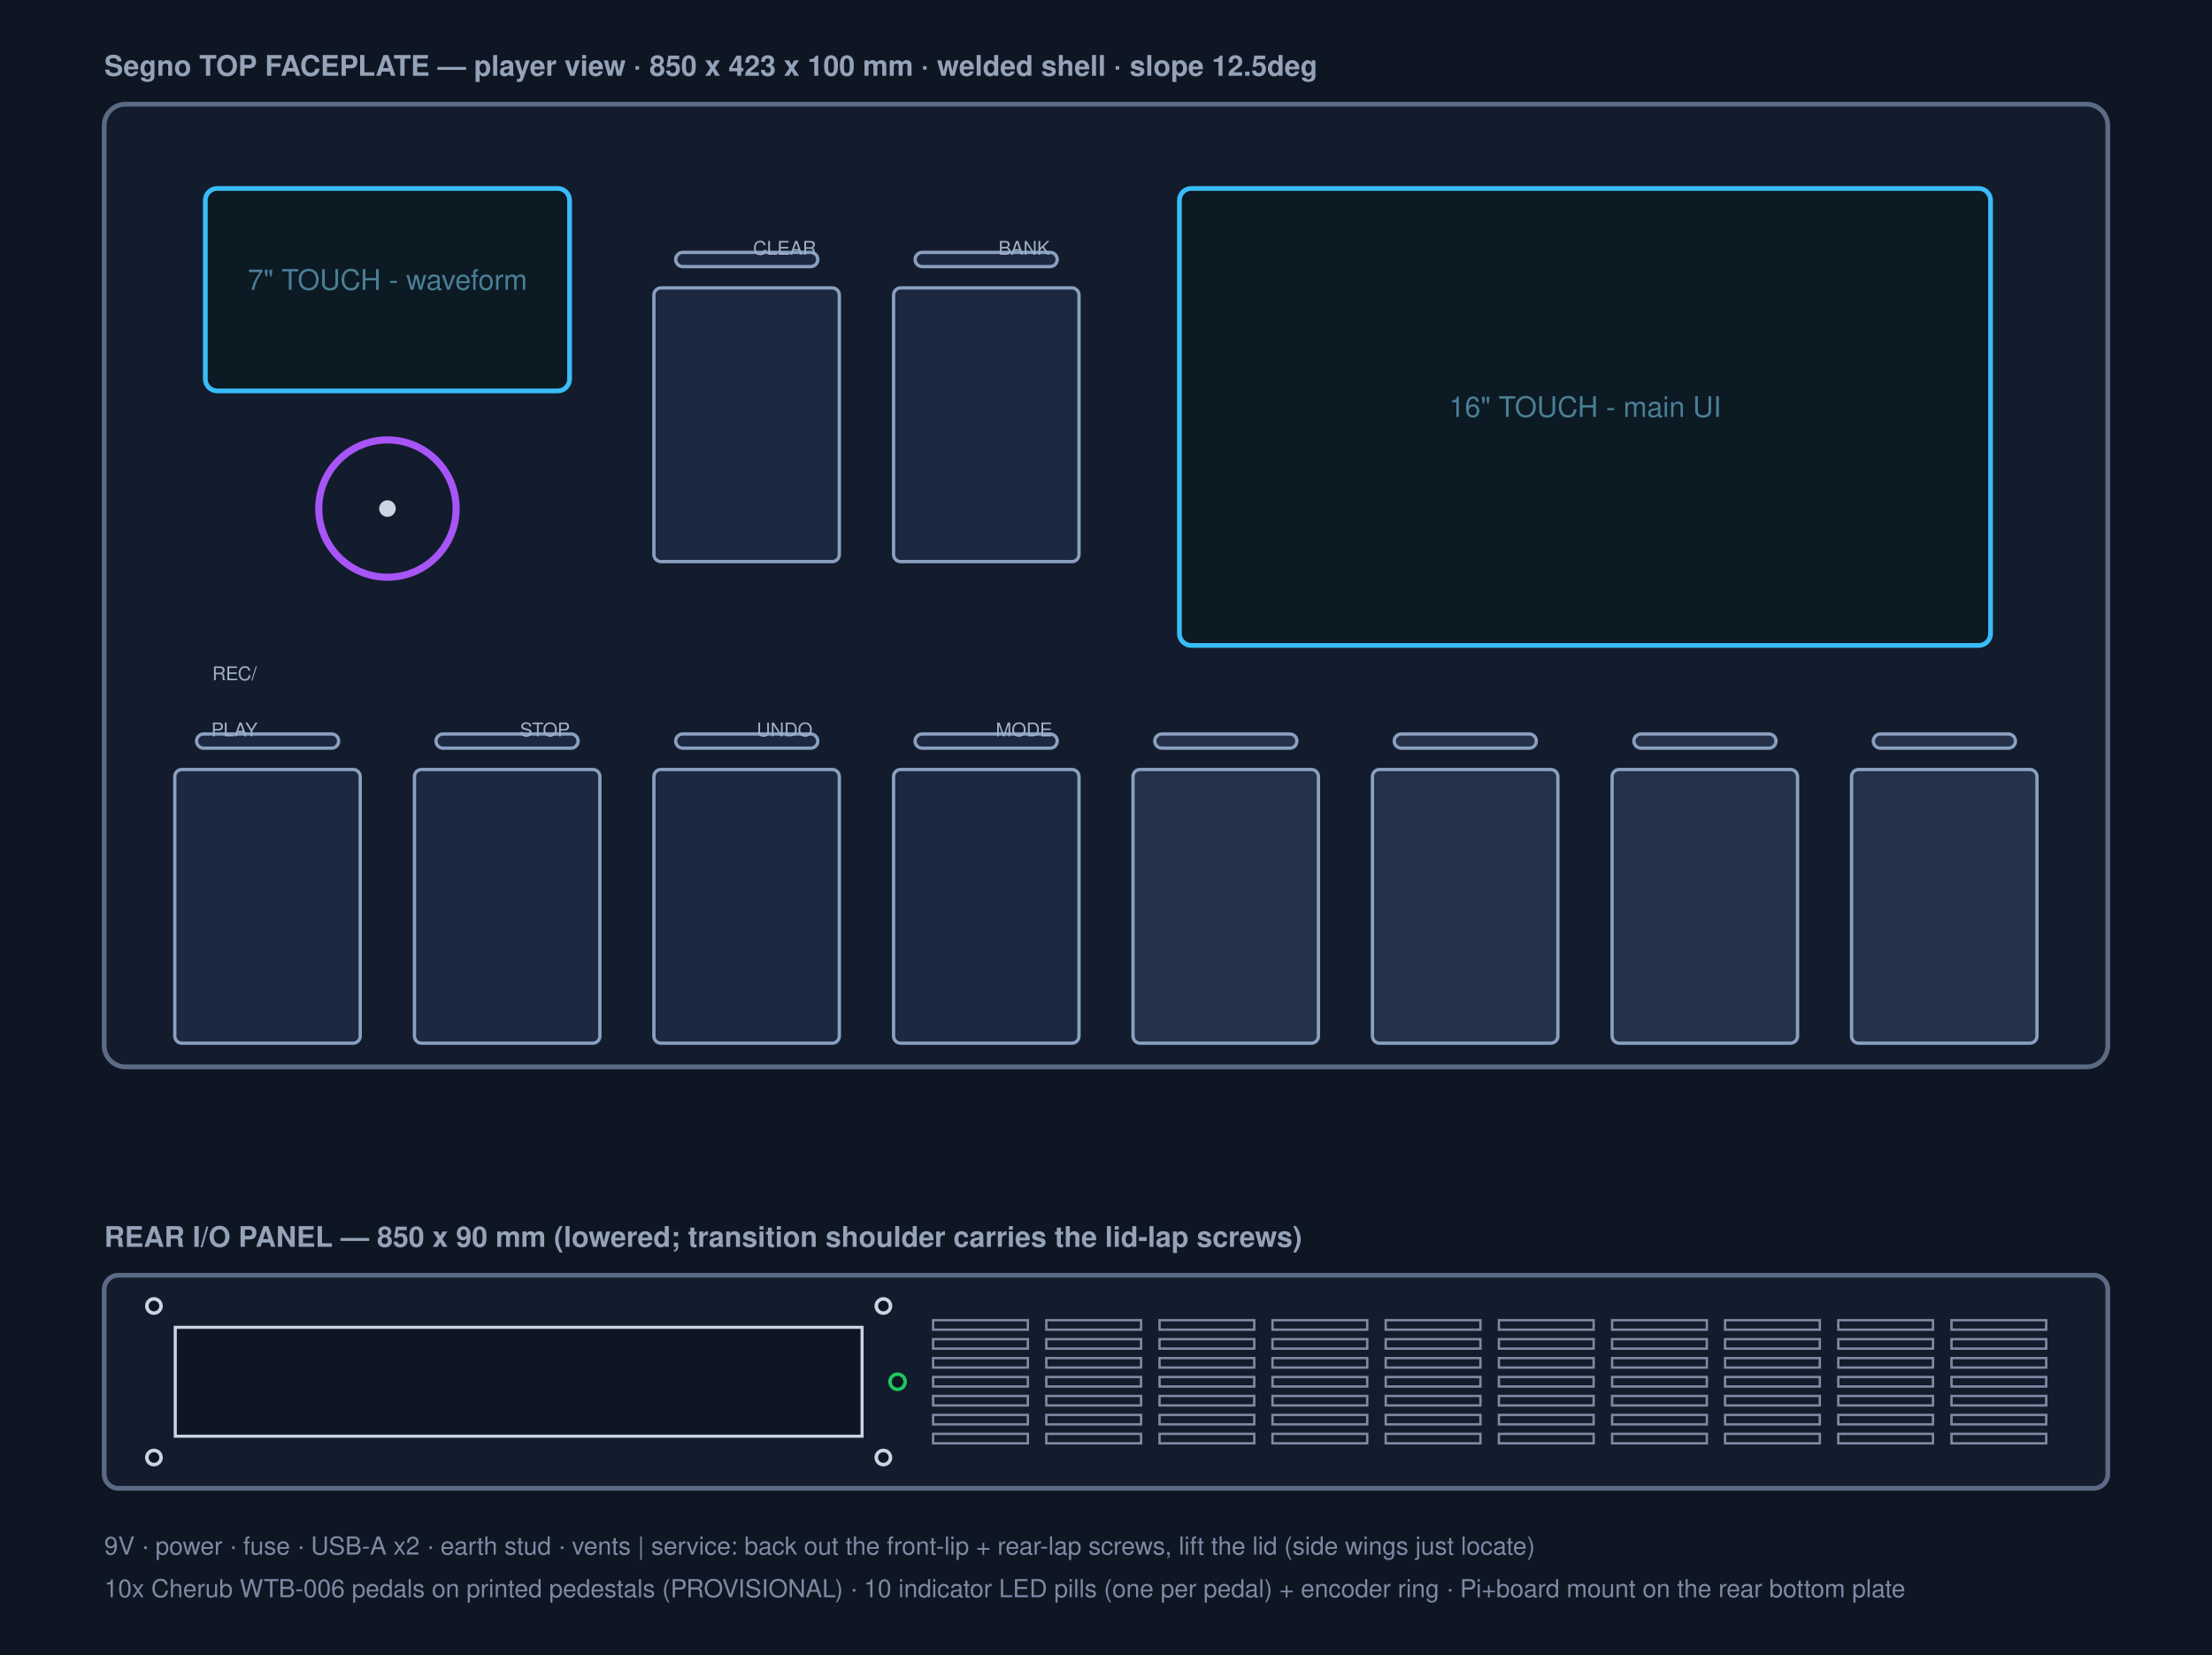
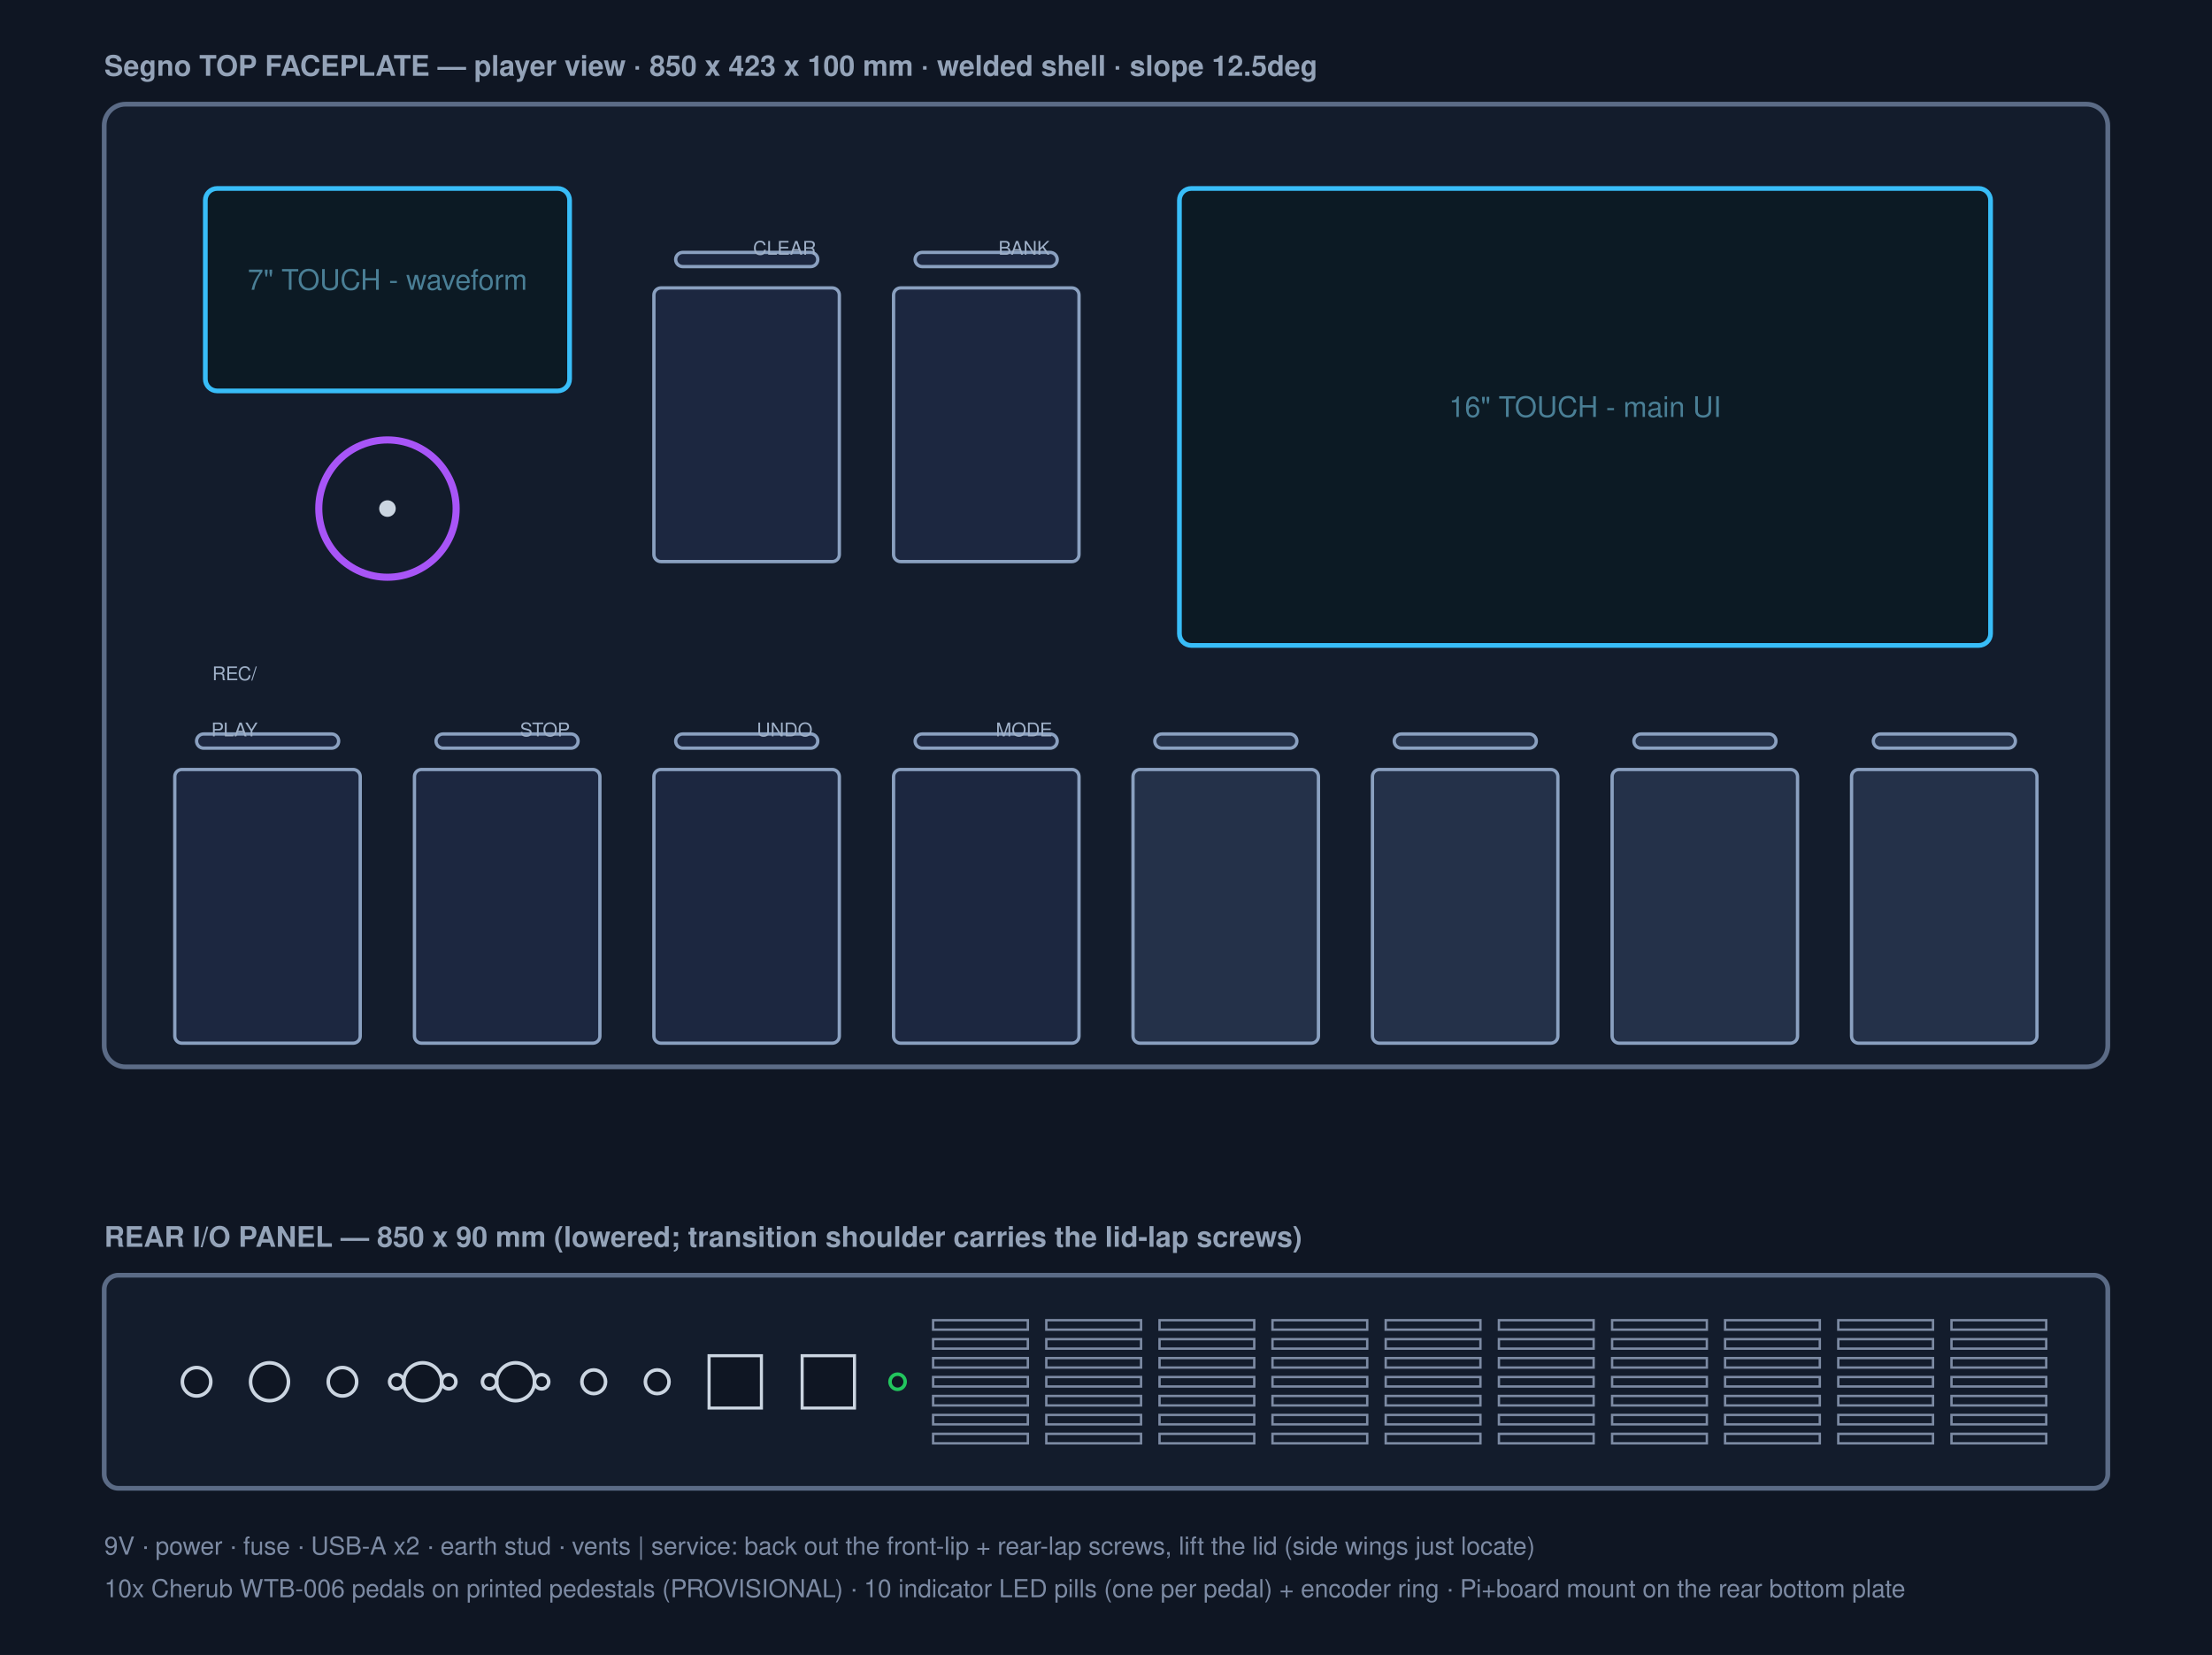
<svg xmlns="http://www.w3.org/2000/svg" viewBox="0 0 934 699" font-family="Helvetica,Arial,sans-serif">
  <rect width="934" height="699" fill="#0f1623" />
  <text x="44" y="32" fill="#94a3b8" font-size="12" font-weight="600">Segno TOP FACEPLATE — player view · 850 x 423 x 100 mm · welded shell · slope 12.5deg</text>
  <rect x="44" y="44" width="846.0" height="406.6" rx="9" fill="#131c2c" stroke="#5b6b86" stroke-width="2" />
  <rect x="73.8" y="325.0" width="78.3" height="115.6" rx="3" fill="#1c2740" stroke="#8aa0c0" stroke-width="1.4" />
  <rect x="175.0" y="325.0" width="78.3" height="115.6" rx="3" fill="#1c2740" stroke="#8aa0c0" stroke-width="1.4" />
  <rect x="276.1" y="325.0" width="78.3" height="115.6" rx="3" fill="#1c2740" stroke="#8aa0c0" stroke-width="1.4" />
  <rect x="377.3" y="325.0" width="78.3" height="115.6" rx="3" fill="#1c2740" stroke="#8aa0c0" stroke-width="1.4" />
  <rect x="478.4" y="325.0" width="78.3" height="115.6" rx="3" fill="#243149" stroke="#8aa0c0" stroke-width="1.4" />
  <rect x="579.5" y="325.0" width="78.3" height="115.6" rx="3" fill="#243149" stroke="#8aa0c0" stroke-width="1.4" />
  <rect x="680.7" y="325.0" width="78.3" height="115.6" rx="3" fill="#243149" stroke="#8aa0c0" stroke-width="1.4" />
  <rect x="781.8" y="325.0" width="78.3" height="115.6" rx="3" fill="#243149" stroke="#8aa0c0" stroke-width="1.4" />
  <rect x="276.1" y="121.6" width="78.3" height="115.6" rx="3" fill="#1c2740" stroke="#8aa0c0" stroke-width="1.4" />
  <rect x="377.3" y="121.6" width="78.3" height="115.6" rx="3" fill="#1c2740" stroke="#8aa0c0" stroke-width="1.4" />
  <rect x="83.0" y="310.0" width="60.0" height="6.0" rx="3" fill="#1c2740" stroke="#8aa0c0" stroke-width="1.4" />
  <rect x="184.1" y="310.0" width="60.0" height="6.0" rx="3" fill="#1c2740" stroke="#8aa0c0" stroke-width="1.4" />
  <rect x="285.3" y="310.0" width="60.0" height="6.0" rx="3" fill="#1c2740" stroke="#8aa0c0" stroke-width="1.4" />
  <rect x="386.4" y="310.0" width="60.0" height="6.0" rx="3" fill="#1c2740" stroke="#8aa0c0" stroke-width="1.4" />
  <rect x="487.6" y="310.0" width="60.0" height="6.0" rx="3" fill="#243149" stroke="#8aa0c0" stroke-width="1.4" />
  <rect x="588.7" y="310.0" width="60.0" height="6.0" rx="3" fill="#243149" stroke="#8aa0c0" stroke-width="1.4" />
  <rect x="689.9" y="310.0" width="60.0" height="6.0" rx="3" fill="#243149" stroke="#8aa0c0" stroke-width="1.4" />
  <rect x="791.0" y="310.0" width="60.0" height="6.0" rx="3" fill="#243149" stroke="#8aa0c0" stroke-width="1.4" />
  <rect x="285.3" y="106.6" width="60.0" height="6.0" rx="3" fill="#1c2740" stroke="#8aa0c0" stroke-width="1.4" />
  <rect x="386.4" y="106.6" width="60.0" height="6.0" rx="3" fill="#1c2740" stroke="#8aa0c0" stroke-width="1.4" />
  <rect x="86.7" y="79.6" width="153.8" height="85.5" rx="5" fill="#0c1a24" stroke="#38bdf8" stroke-width="2" />
  <text x="163.6" y="122.4" fill="#4a7f96" font-size="12" text-anchor="middle">7" TOUCH - waveform</text>
  <rect x="498.0" y="79.6" width="342.5" height="193.0" rx="5" fill="#0c1a24" stroke="#38bdf8" stroke-width="2" />
  <text x="669.3" y="176.1" fill="#4a7f96" font-size="12" text-anchor="middle">16" TOUCH - main UI</text>
  <circle cx="163.6" cy="214.8" r="29.0" fill="none" stroke="#a855f7" stroke-width="3" />
  <circle cx="163.6" cy="214.8" r="3.5" fill="#cbd5e1" />
  <text x="99.0" y="287.3" fill="#9fb0c8" font-size="8" text-anchor="middle">REC/</text>
  <text x="99.0" y="311.0" fill="#9fb0c8" font-size="8" text-anchor="middle">PLAY</text>
  <text x="230.1" y="311.0" fill="#9fb0c8" font-size="8" text-anchor="middle">STOP</text>
  <text x="331.3" y="311.0" fill="#9fb0c8" font-size="8" text-anchor="middle">UNDO</text>
  <text x="432.4" y="311.0" fill="#9fb0c8" font-size="8" text-anchor="middle">MODE</text>
  <text x="331.3" y="107.6" fill="#9fb0c8" font-size="8" text-anchor="middle">CLEAR</text>
  <text x="432.4" y="107.6" fill="#9fb0c8" font-size="8" text-anchor="middle">BANK</text>
  <text x="44" y="526.6" fill="#94a3b8" font-size="12" font-weight="600">REAR I/O PANEL — 850 x 90 mm (lowered; transition shoulder carries the lid-lap screws)</text>
  <rect x="44" y="538.6" width="846.0" height="90.0" rx="6" fill="#131c2c" stroke="#5b6b86" stroke-width="2" />
-   <rect x="74.0" y="560.6" width="290.0" height="46.0" fill="#0f1623" stroke="#cbd5e1" stroke-width="1.3" />
-   <circle cx="65.0" cy="615.6" r="3.0" fill="#0f1623" stroke="#cbd5e1" stroke-width="1.5" />
-   <circle cx="65.0" cy="551.6" r="3.0" fill="#0f1623" stroke="#cbd5e1" stroke-width="1.5" />
-   <circle cx="373.0" cy="615.6" r="3.0" fill="#0f1623" stroke="#cbd5e1" stroke-width="1.5" />
-   <circle cx="373.0" cy="551.6" r="3.0" fill="#0f1623" stroke="#cbd5e1" stroke-width="1.5" />
+   <circle cx="83.0" cy="583.6" r="6.0" fill="#0f1623" stroke="#cbd5e1" stroke-width="1.5" />
+   <circle cx="113.8" cy="583.6" r="8.0" fill="#0f1623" stroke="#cbd5e1" stroke-width="1.5" />
+   <circle cx="144.6" cy="583.6" r="6.0" fill="#0f1623" stroke="#cbd5e1" stroke-width="1.5" />
+   <circle cx="250.7" cy="583.6" r="5.0" fill="#0f1623" stroke="#cbd5e1" stroke-width="1.5" />
+   <circle cx="277.5" cy="583.6" r="5.0" fill="#0f1623" stroke="#cbd5e1" stroke-width="1.5" />
+   <circle cx="178.5" cy="583.6" r="8.0" fill="#0f1623" stroke="#cbd5e1" stroke-width="1.5" />
+   <circle cx="167.5" cy="583.6" r="3.0" fill="#0f1623" stroke="#cbd5e1" stroke-width="1.5" />
+   <circle cx="189.5" cy="583.6" r="3.0" fill="#0f1623" stroke="#cbd5e1" stroke-width="1.5" />
+   <circle cx="217.7" cy="583.6" r="8.0" fill="#0f1623" stroke="#cbd5e1" stroke-width="1.5" />
+   <circle cx="206.7" cy="583.6" r="3.0" fill="#0f1623" stroke="#cbd5e1" stroke-width="1.5" />
+   <circle cx="228.7" cy="583.6" r="3.0" fill="#0f1623" stroke="#cbd5e1" stroke-width="1.5" />
+   <rect x="299.4" y="572.6" width="22.1" height="22.1" fill="#0f1623" stroke="#cbd5e1" stroke-width="1.3" />
+   <rect x="338.7" y="572.6" width="22.1" height="22.1" fill="#0f1623" stroke="#cbd5e1" stroke-width="1.3" />
  <circle cx="379.0" cy="583.6" r="3.2" fill="#0f1623" stroke="#22c55e" stroke-width="1.5" />
  <rect x="394.0" y="605.6" width="40.0" height="4.0" fill="none" stroke="#7c8aa3" stroke-width="1" />
  <rect x="441.8" y="605.6" width="40.0" height="4.0" fill="none" stroke="#7c8aa3" stroke-width="1" />
  <rect x="489.6" y="605.6" width="40.0" height="4.0" fill="none" stroke="#7c8aa3" stroke-width="1" />
  <rect x="537.3" y="605.6" width="40.0" height="4.0" fill="none" stroke="#7c8aa3" stroke-width="1" />
  <rect x="585.1" y="605.6" width="40.0" height="4.0" fill="none" stroke="#7c8aa3" stroke-width="1" />
  <rect x="632.9" y="605.6" width="40.0" height="4.0" fill="none" stroke="#7c8aa3" stroke-width="1" />
  <rect x="680.7" y="605.6" width="40.0" height="4.0" fill="none" stroke="#7c8aa3" stroke-width="1" />
  <rect x="728.4" y="605.6" width="40.0" height="4.0" fill="none" stroke="#7c8aa3" stroke-width="1" />
  <rect x="776.2" y="605.6" width="40.0" height="4.0" fill="none" stroke="#7c8aa3" stroke-width="1" />
  <rect x="824.0" y="605.6" width="40.0" height="4.0" fill="none" stroke="#7c8aa3" stroke-width="1" />
  <rect x="394.0" y="597.6" width="40.0" height="4.0" fill="none" stroke="#7c8aa3" stroke-width="1" />
  <rect x="441.8" y="597.6" width="40.0" height="4.0" fill="none" stroke="#7c8aa3" stroke-width="1" />
  <rect x="489.6" y="597.6" width="40.0" height="4.0" fill="none" stroke="#7c8aa3" stroke-width="1" />
  <rect x="537.3" y="597.6" width="40.0" height="4.0" fill="none" stroke="#7c8aa3" stroke-width="1" />
  <rect x="585.1" y="597.6" width="40.0" height="4.0" fill="none" stroke="#7c8aa3" stroke-width="1" />
  <rect x="632.9" y="597.6" width="40.0" height="4.0" fill="none" stroke="#7c8aa3" stroke-width="1" />
  <rect x="680.7" y="597.6" width="40.0" height="4.0" fill="none" stroke="#7c8aa3" stroke-width="1" />
  <rect x="728.4" y="597.6" width="40.0" height="4.0" fill="none" stroke="#7c8aa3" stroke-width="1" />
  <rect x="776.2" y="597.6" width="40.0" height="4.0" fill="none" stroke="#7c8aa3" stroke-width="1" />
  <rect x="824.0" y="597.6" width="40.0" height="4.0" fill="none" stroke="#7c8aa3" stroke-width="1" />
  <rect x="394.0" y="589.6" width="40.0" height="4.0" fill="none" stroke="#7c8aa3" stroke-width="1" />
  <rect x="441.8" y="589.6" width="40.0" height="4.0" fill="none" stroke="#7c8aa3" stroke-width="1" />
  <rect x="489.6" y="589.6" width="40.0" height="4.0" fill="none" stroke="#7c8aa3" stroke-width="1" />
  <rect x="537.3" y="589.6" width="40.0" height="4.0" fill="none" stroke="#7c8aa3" stroke-width="1" />
  <rect x="585.1" y="589.6" width="40.0" height="4.0" fill="none" stroke="#7c8aa3" stroke-width="1" />
  <rect x="632.9" y="589.6" width="40.0" height="4.0" fill="none" stroke="#7c8aa3" stroke-width="1" />
  <rect x="680.7" y="589.6" width="40.0" height="4.0" fill="none" stroke="#7c8aa3" stroke-width="1" />
  <rect x="728.4" y="589.6" width="40.0" height="4.0" fill="none" stroke="#7c8aa3" stroke-width="1" />
  <rect x="776.2" y="589.6" width="40.0" height="4.0" fill="none" stroke="#7c8aa3" stroke-width="1" />
  <rect x="824.0" y="589.6" width="40.0" height="4.0" fill="none" stroke="#7c8aa3" stroke-width="1" />
  <rect x="394.0" y="581.6" width="40.0" height="4.0" fill="none" stroke="#7c8aa3" stroke-width="1" />
  <rect x="441.8" y="581.6" width="40.0" height="4.0" fill="none" stroke="#7c8aa3" stroke-width="1" />
  <rect x="489.6" y="581.6" width="40.0" height="4.0" fill="none" stroke="#7c8aa3" stroke-width="1" />
  <rect x="537.3" y="581.6" width="40.0" height="4.0" fill="none" stroke="#7c8aa3" stroke-width="1" />
  <rect x="585.1" y="581.6" width="40.0" height="4.0" fill="none" stroke="#7c8aa3" stroke-width="1" />
  <rect x="632.9" y="581.6" width="40.0" height="4.0" fill="none" stroke="#7c8aa3" stroke-width="1" />
  <rect x="680.7" y="581.6" width="40.0" height="4.0" fill="none" stroke="#7c8aa3" stroke-width="1" />
  <rect x="728.4" y="581.6" width="40.0" height="4.0" fill="none" stroke="#7c8aa3" stroke-width="1" />
  <rect x="776.2" y="581.6" width="40.0" height="4.0" fill="none" stroke="#7c8aa3" stroke-width="1" />
  <rect x="824.0" y="581.6" width="40.0" height="4.0" fill="none" stroke="#7c8aa3" stroke-width="1" />
  <rect x="394.0" y="573.6" width="40.0" height="4.0" fill="none" stroke="#7c8aa3" stroke-width="1" />
  <rect x="441.8" y="573.6" width="40.0" height="4.0" fill="none" stroke="#7c8aa3" stroke-width="1" />
  <rect x="489.6" y="573.6" width="40.0" height="4.0" fill="none" stroke="#7c8aa3" stroke-width="1" />
  <rect x="537.3" y="573.6" width="40.0" height="4.0" fill="none" stroke="#7c8aa3" stroke-width="1" />
  <rect x="585.1" y="573.6" width="40.0" height="4.0" fill="none" stroke="#7c8aa3" stroke-width="1" />
  <rect x="632.9" y="573.6" width="40.0" height="4.0" fill="none" stroke="#7c8aa3" stroke-width="1" />
  <rect x="680.7" y="573.6" width="40.0" height="4.0" fill="none" stroke="#7c8aa3" stroke-width="1" />
  <rect x="728.4" y="573.6" width="40.0" height="4.0" fill="none" stroke="#7c8aa3" stroke-width="1" />
  <rect x="776.2" y="573.6" width="40.0" height="4.0" fill="none" stroke="#7c8aa3" stroke-width="1" />
  <rect x="824.0" y="573.6" width="40.0" height="4.0" fill="none" stroke="#7c8aa3" stroke-width="1" />
  <rect x="394.0" y="565.6" width="40.0" height="4.0" fill="none" stroke="#7c8aa3" stroke-width="1" />
  <rect x="441.8" y="565.6" width="40.0" height="4.0" fill="none" stroke="#7c8aa3" stroke-width="1" />
  <rect x="489.6" y="565.6" width="40.0" height="4.0" fill="none" stroke="#7c8aa3" stroke-width="1" />
  <rect x="537.3" y="565.6" width="40.0" height="4.0" fill="none" stroke="#7c8aa3" stroke-width="1" />
  <rect x="585.1" y="565.6" width="40.0" height="4.0" fill="none" stroke="#7c8aa3" stroke-width="1" />
  <rect x="632.9" y="565.6" width="40.0" height="4.0" fill="none" stroke="#7c8aa3" stroke-width="1" />
  <rect x="680.7" y="565.6" width="40.0" height="4.0" fill="none" stroke="#7c8aa3" stroke-width="1" />
  <rect x="728.4" y="565.6" width="40.0" height="4.0" fill="none" stroke="#7c8aa3" stroke-width="1" />
  <rect x="776.2" y="565.6" width="40.0" height="4.0" fill="none" stroke="#7c8aa3" stroke-width="1" />
  <rect x="824.0" y="565.6" width="40.0" height="4.0" fill="none" stroke="#7c8aa3" stroke-width="1" />
  <rect x="394.0" y="557.6" width="40.0" height="4.0" fill="none" stroke="#7c8aa3" stroke-width="1" />
  <rect x="441.8" y="557.6" width="40.0" height="4.0" fill="none" stroke="#7c8aa3" stroke-width="1" />
  <rect x="489.6" y="557.6" width="40.0" height="4.0" fill="none" stroke="#7c8aa3" stroke-width="1" />
  <rect x="537.3" y="557.6" width="40.0" height="4.0" fill="none" stroke="#7c8aa3" stroke-width="1" />
  <rect x="585.1" y="557.6" width="40.0" height="4.0" fill="none" stroke="#7c8aa3" stroke-width="1" />
  <rect x="632.9" y="557.6" width="40.0" height="4.0" fill="none" stroke="#7c8aa3" stroke-width="1" />
  <rect x="680.7" y="557.6" width="40.0" height="4.0" fill="none" stroke="#7c8aa3" stroke-width="1" />
  <rect x="728.4" y="557.6" width="40.0" height="4.0" fill="none" stroke="#7c8aa3" stroke-width="1" />
  <rect x="776.2" y="557.6" width="40.0" height="4.0" fill="none" stroke="#7c8aa3" stroke-width="1" />
  <rect x="824.0" y="557.6" width="40.0" height="4.0" fill="none" stroke="#7c8aa3" stroke-width="1" />
  <text x="44" y="656.6" fill="#7c8aa3" font-size="10.5">9V · power · fuse · USB-A x2 · earth stud · vents   |   service: back out the front-lip + rear-lap screws, lift the lid (side wings just locate)</text>
  <text x="44" y="674.6" fill="#7c8aa3" font-size="10.5">10x Cherub WTB-006 pedals on printed pedestals (PROVISIONAL) · 10 indicator LED pills (one per pedal) + encoder ring · Pi+board mount on the rear bottom plate</text>
</svg>
